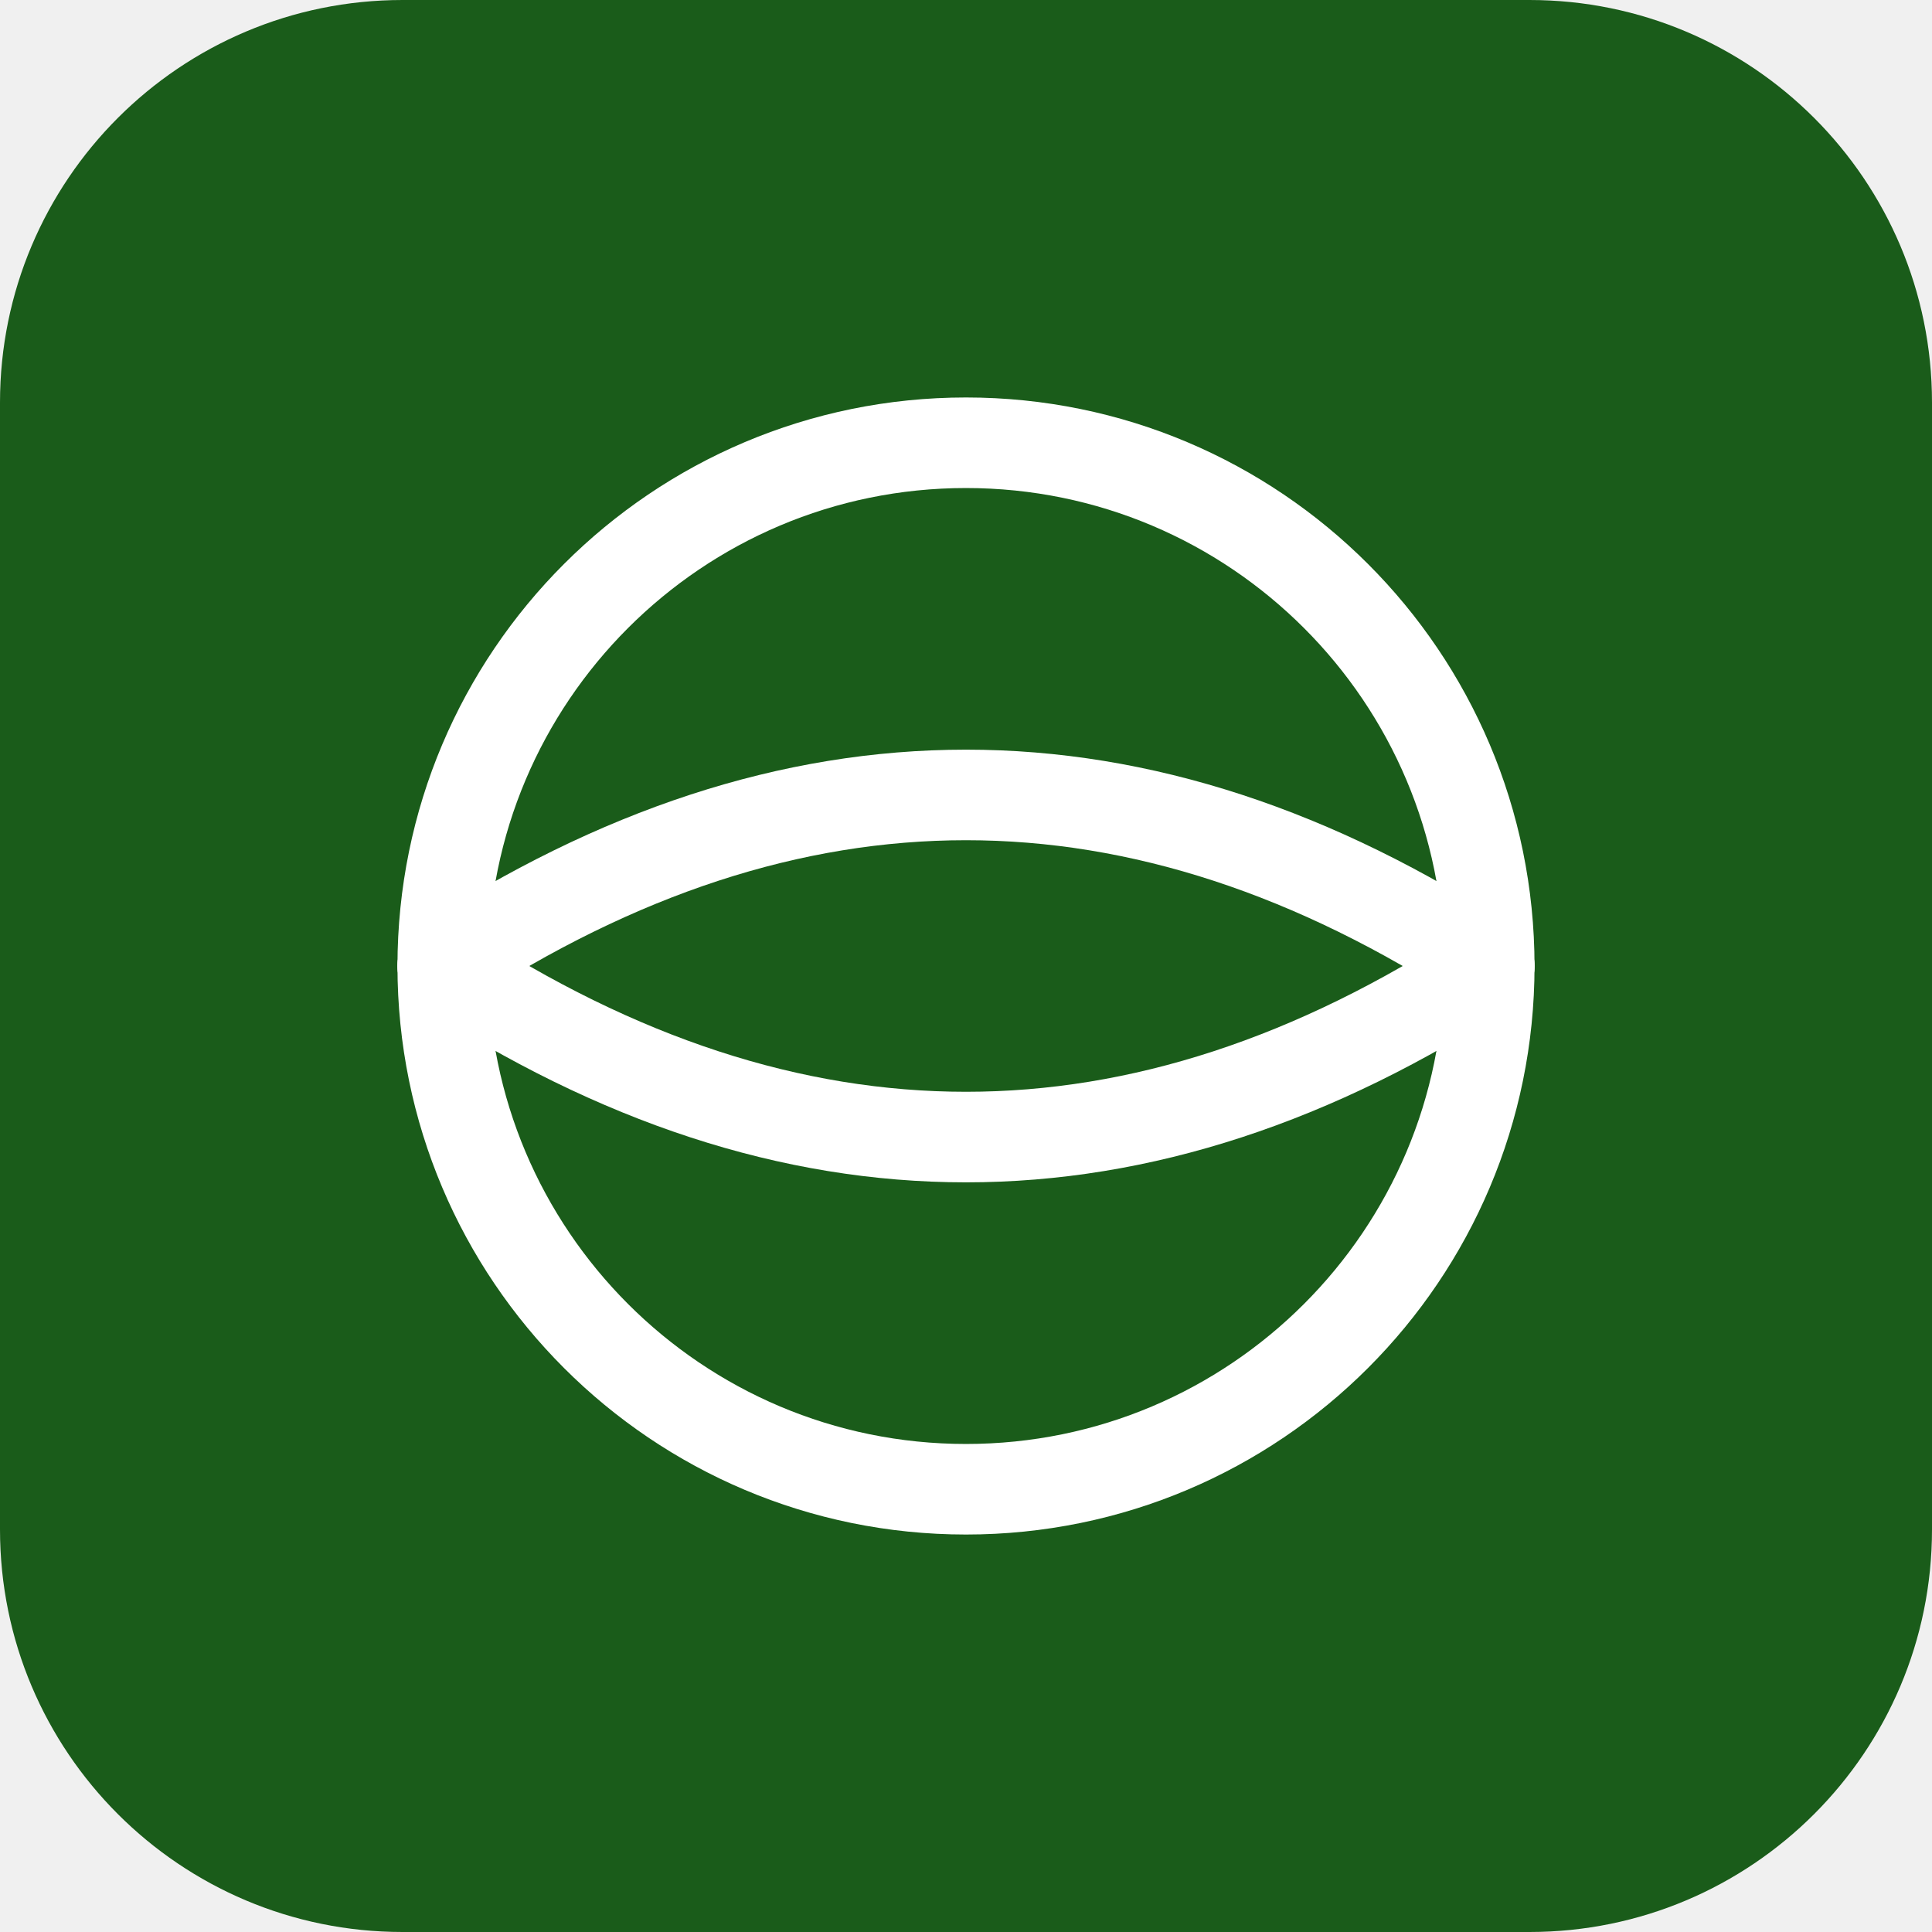
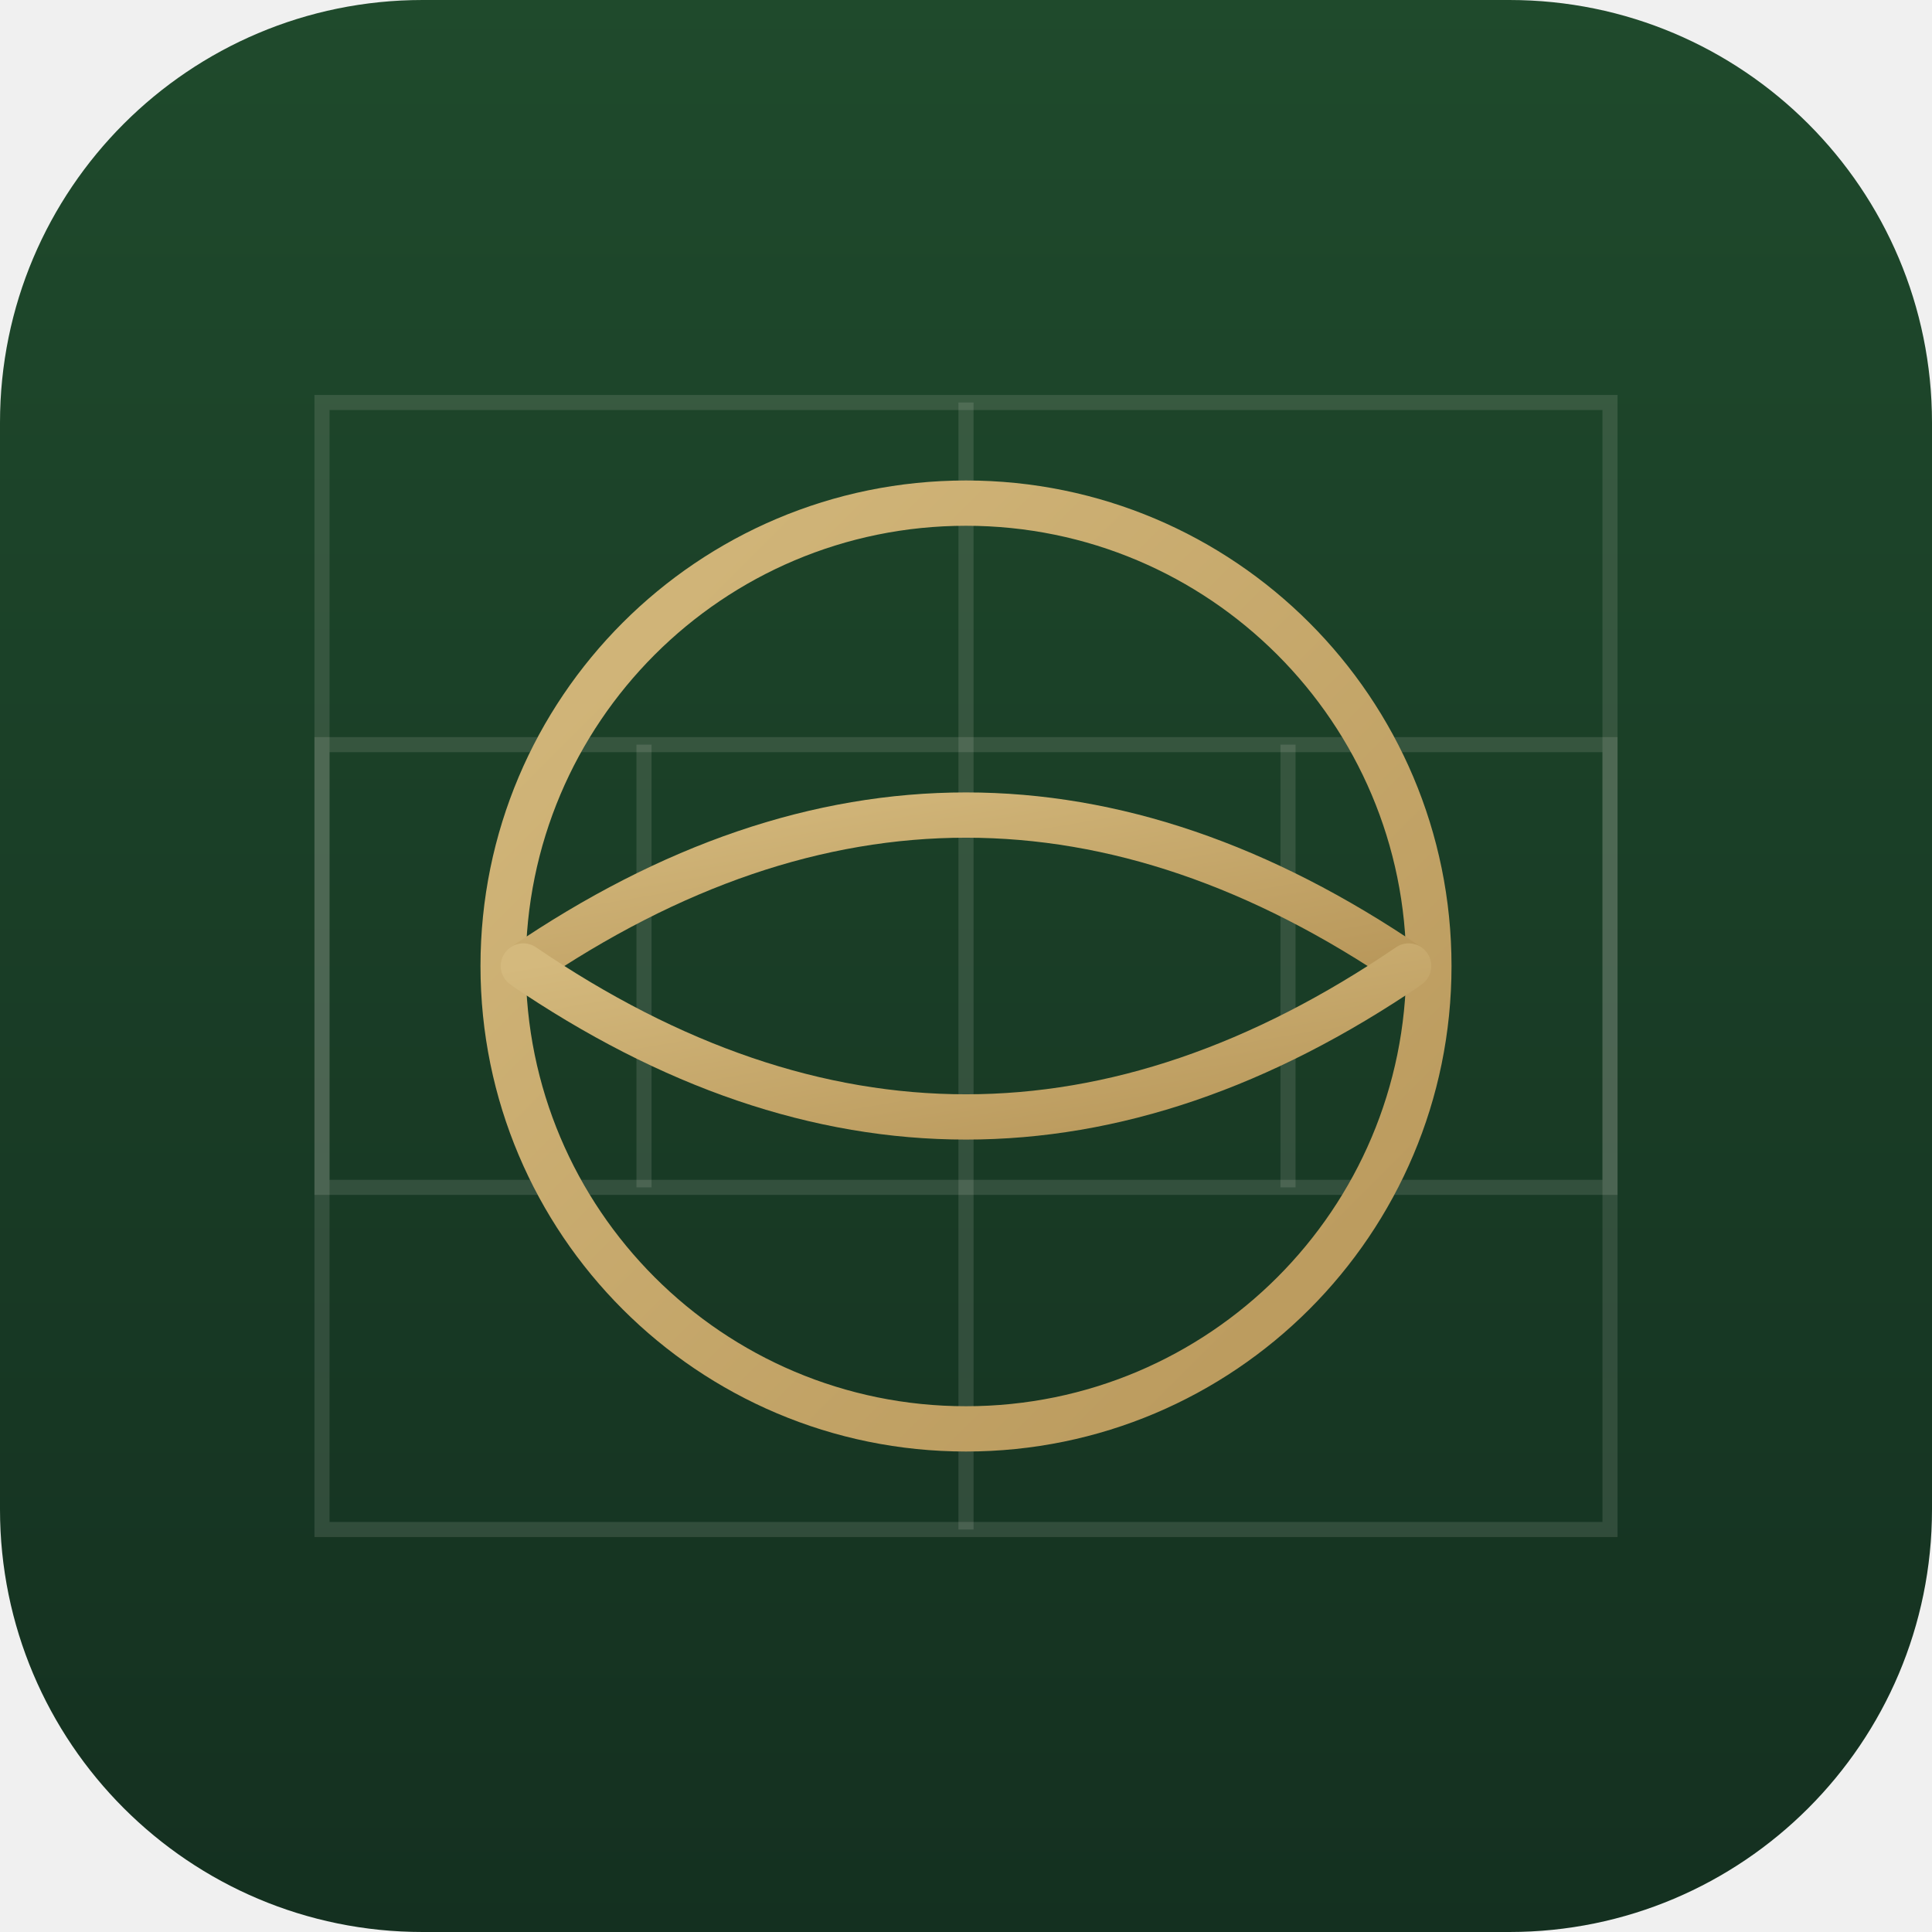
<svg xmlns="http://www.w3.org/2000/svg" viewBox="0 0 192 192">
-   <rect width="192" height="192" rx="40" fill="#1a5c1a" />
-   <circle cx="96" cy="96" r="52" fill="none" stroke="#ffffff" stroke-width="9" />
-   <path d="M44 96 Q96 62 148 96" fill="none" stroke="#ffffff" stroke-width="9" stroke-linecap="round" />
-   <path d="M44 96 Q96 130 148 96" fill="none" stroke="#ffffff" stroke-width="9" stroke-linecap="round" />
+   <defs>
+     <linearGradient id="bg" x1="0" y1="0" x2="0" y2="1">
+       <stop offset="0" stop-color="#1F4A2C" />
+       <stop offset="1" stop-color="#143020" />
+     </linearGradient>
+     <linearGradient id="brass" x1="0" y1="0" x2="1" y2="1">
+       <stop offset="0" stop-color="#D4B97D" />
+       <stop offset="1" stop-color="#B8975A" />
+     </linearGradient>
+   </defs>
+   <rect width="192" height="192" rx="42" fill="url(#bg)" />
+   <g fill="none" stroke="#FAF7F0" stroke-opacity="0.12" stroke-width="1.5">
+     <rect x="32" y="40" width="128" height="112" />
+     <line x1="96" y1="40" x2="96" y2="152" />
+     <rect x="32" y="74" width="128" height="44" />
+     <line x1="64" y1="74" x2="64" y2="118" />
+     <line x1="128" y1="74" x2="128" y2="118" />
+   </g>
+   <circle cx="96" cy="96" r="46" fill="none" stroke="url(#brass)" stroke-width="4.5" />
+   <path d="M52 96 Q96 66 140 96" fill="none" stroke="url(#brass)" stroke-width="4.5" stroke-linecap="round" />
+   <path d="M52 96 Q96 126 140 96" fill="none" stroke="url(#brass)" stroke-width="4.5" stroke-linecap="round" />
</svg>
